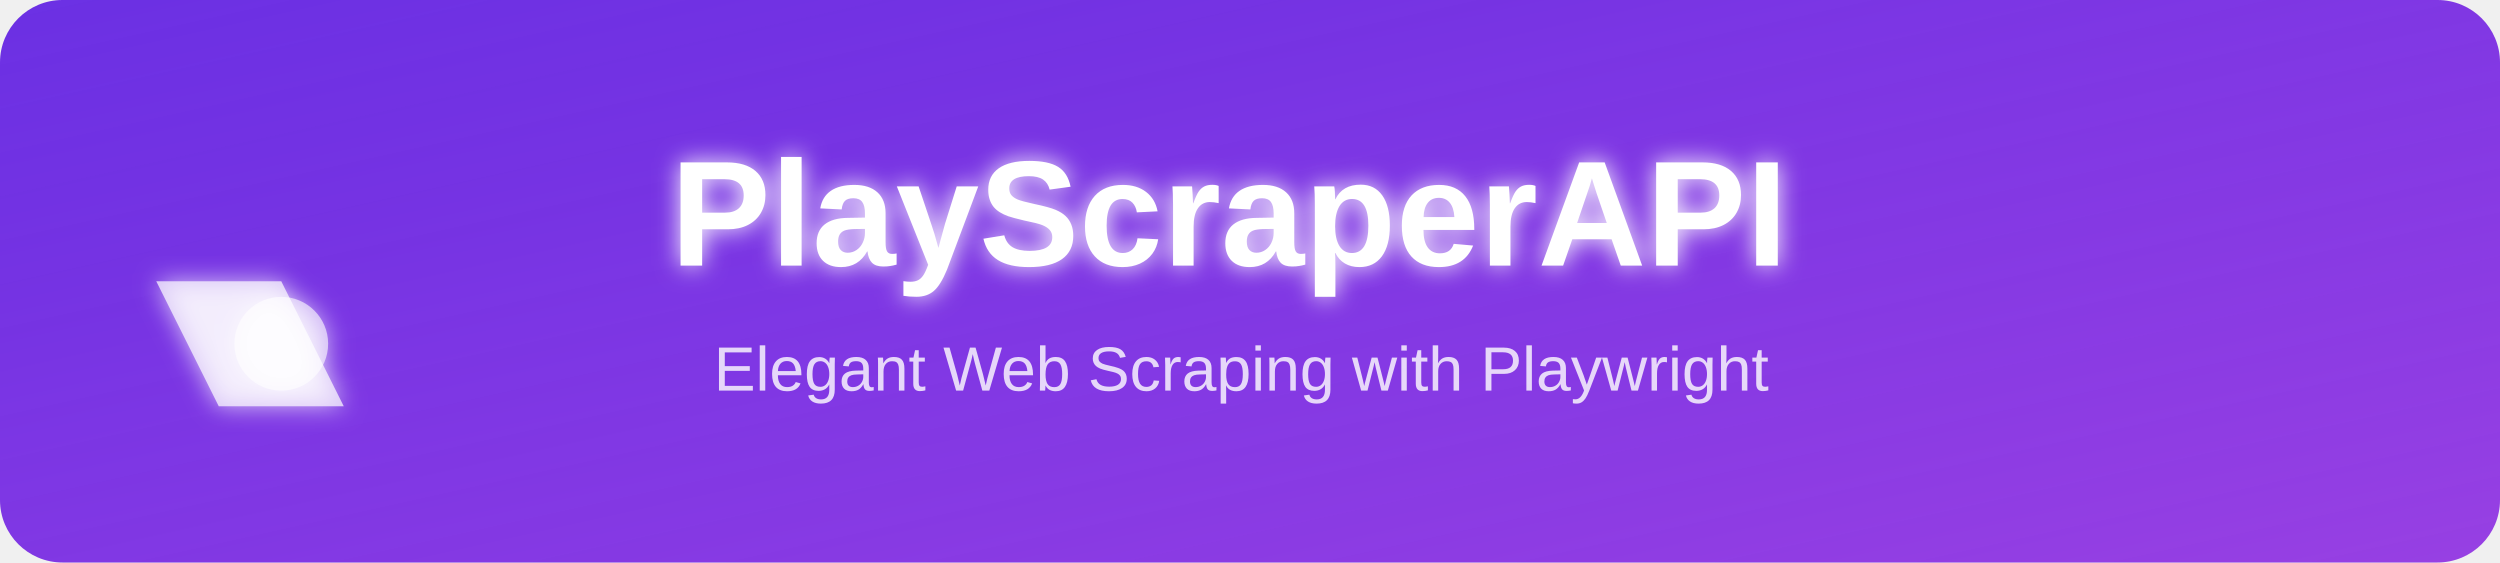
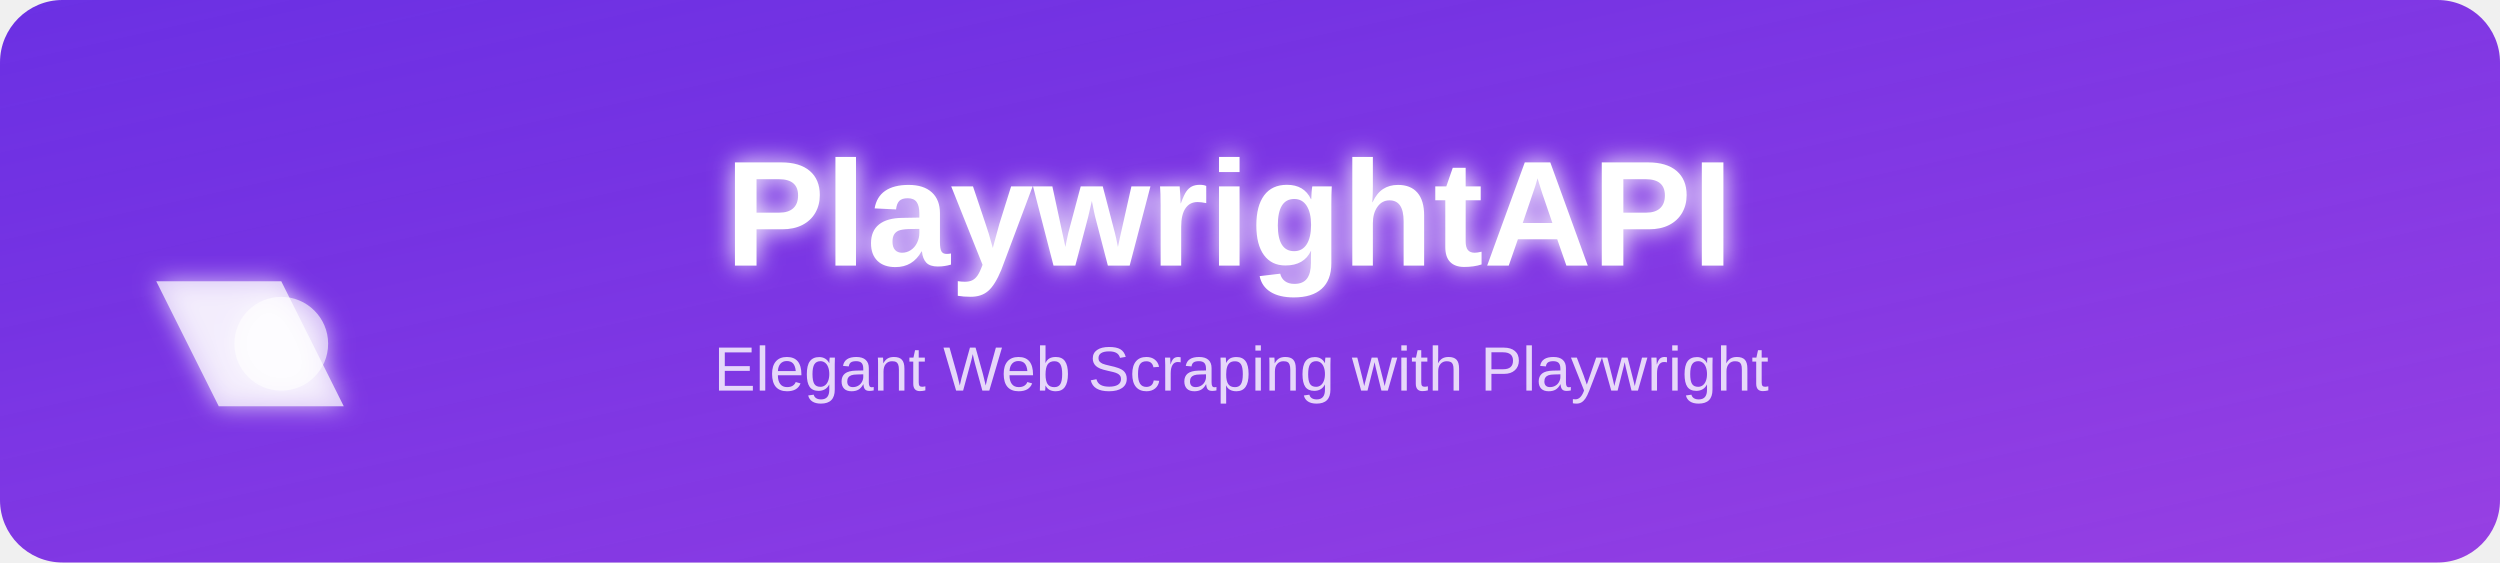
<svg xmlns="http://www.w3.org/2000/svg" width="800" height="180" viewBox="0 0 800 180">
  <defs>
    <linearGradient id="bg-gradient" x1="0%" y1="0%" x2="100%" y2="100%">
      <stop offset="0%" stop-color="#4A00E0" stop-opacity="0.8">
        <animate attributeName="stop-color" values="#4A00E0;#8E2DE2;#4A00E0" dur="10s" repeatCount="indefinite" />
      </stop>
      <stop offset="100%" stop-color="#8E2DE2" stop-opacity="0.9">
        <animate attributeName="stop-color" values="#8E2DE2;#4A00E0;#8E2DE2" dur="10s" repeatCount="indefinite" />
      </stop>
    </linearGradient>
    <filter id="glow" x="-20%" y="-20%" width="140%" height="140%">
      <feGaussianBlur stdDeviation="4" result="blur" />
      <feComposite in="SourceGraphic" in2="blur" operator="over" />
    </filter>
  </defs>
  <rect width="100%" height="100%" rx="20" ry="20" fill="url(#bg-gradient)">
    <animate attributeName="opacity" values="0.9;0.95;0.9" dur="5s" repeatCount="indefinite" />
  </rect>
  <g transform="translate(50, 90)" filter="url(#glow)">
    <path d="M0,0 L40,0 L60,40 L20,40 Z" fill="#ffffff" opacity="0.7">
      <animate attributeName="opacity" values="0.7;0.9;0.7" dur="3s" repeatCount="indefinite" />
    </path>
    <circle cx="40" cy="20" r="15" fill="#ffffff" opacity="0.6">
      <animate attributeName="r" values="15;18;15" dur="2s" repeatCount="indefinite" />
    </circle>
  </g>
  <text x="400" y="85" font-family="Arial, sans-serif" font-size="48" font-weight="bold" text-anchor="middle" fill="#ffffff" filter="url(#glow)">
-     PlayScraperAPI
+     PlaywrightAPI
    <animate attributeName="opacity" values="0.9;1;0.9" dur="3s" repeatCount="indefinite" />
  </text>
  <text x="400" y="125" font-family="Arial, sans-serif" font-size="20" text-anchor="middle" fill="#ffffff" opacity="0.8">
    Elegant Web Scraping with Playwright
    <animate attributeName="opacity" values="0.8;1;0.8" dur="4s" repeatCount="indefinite" />
  </text>
</svg>
